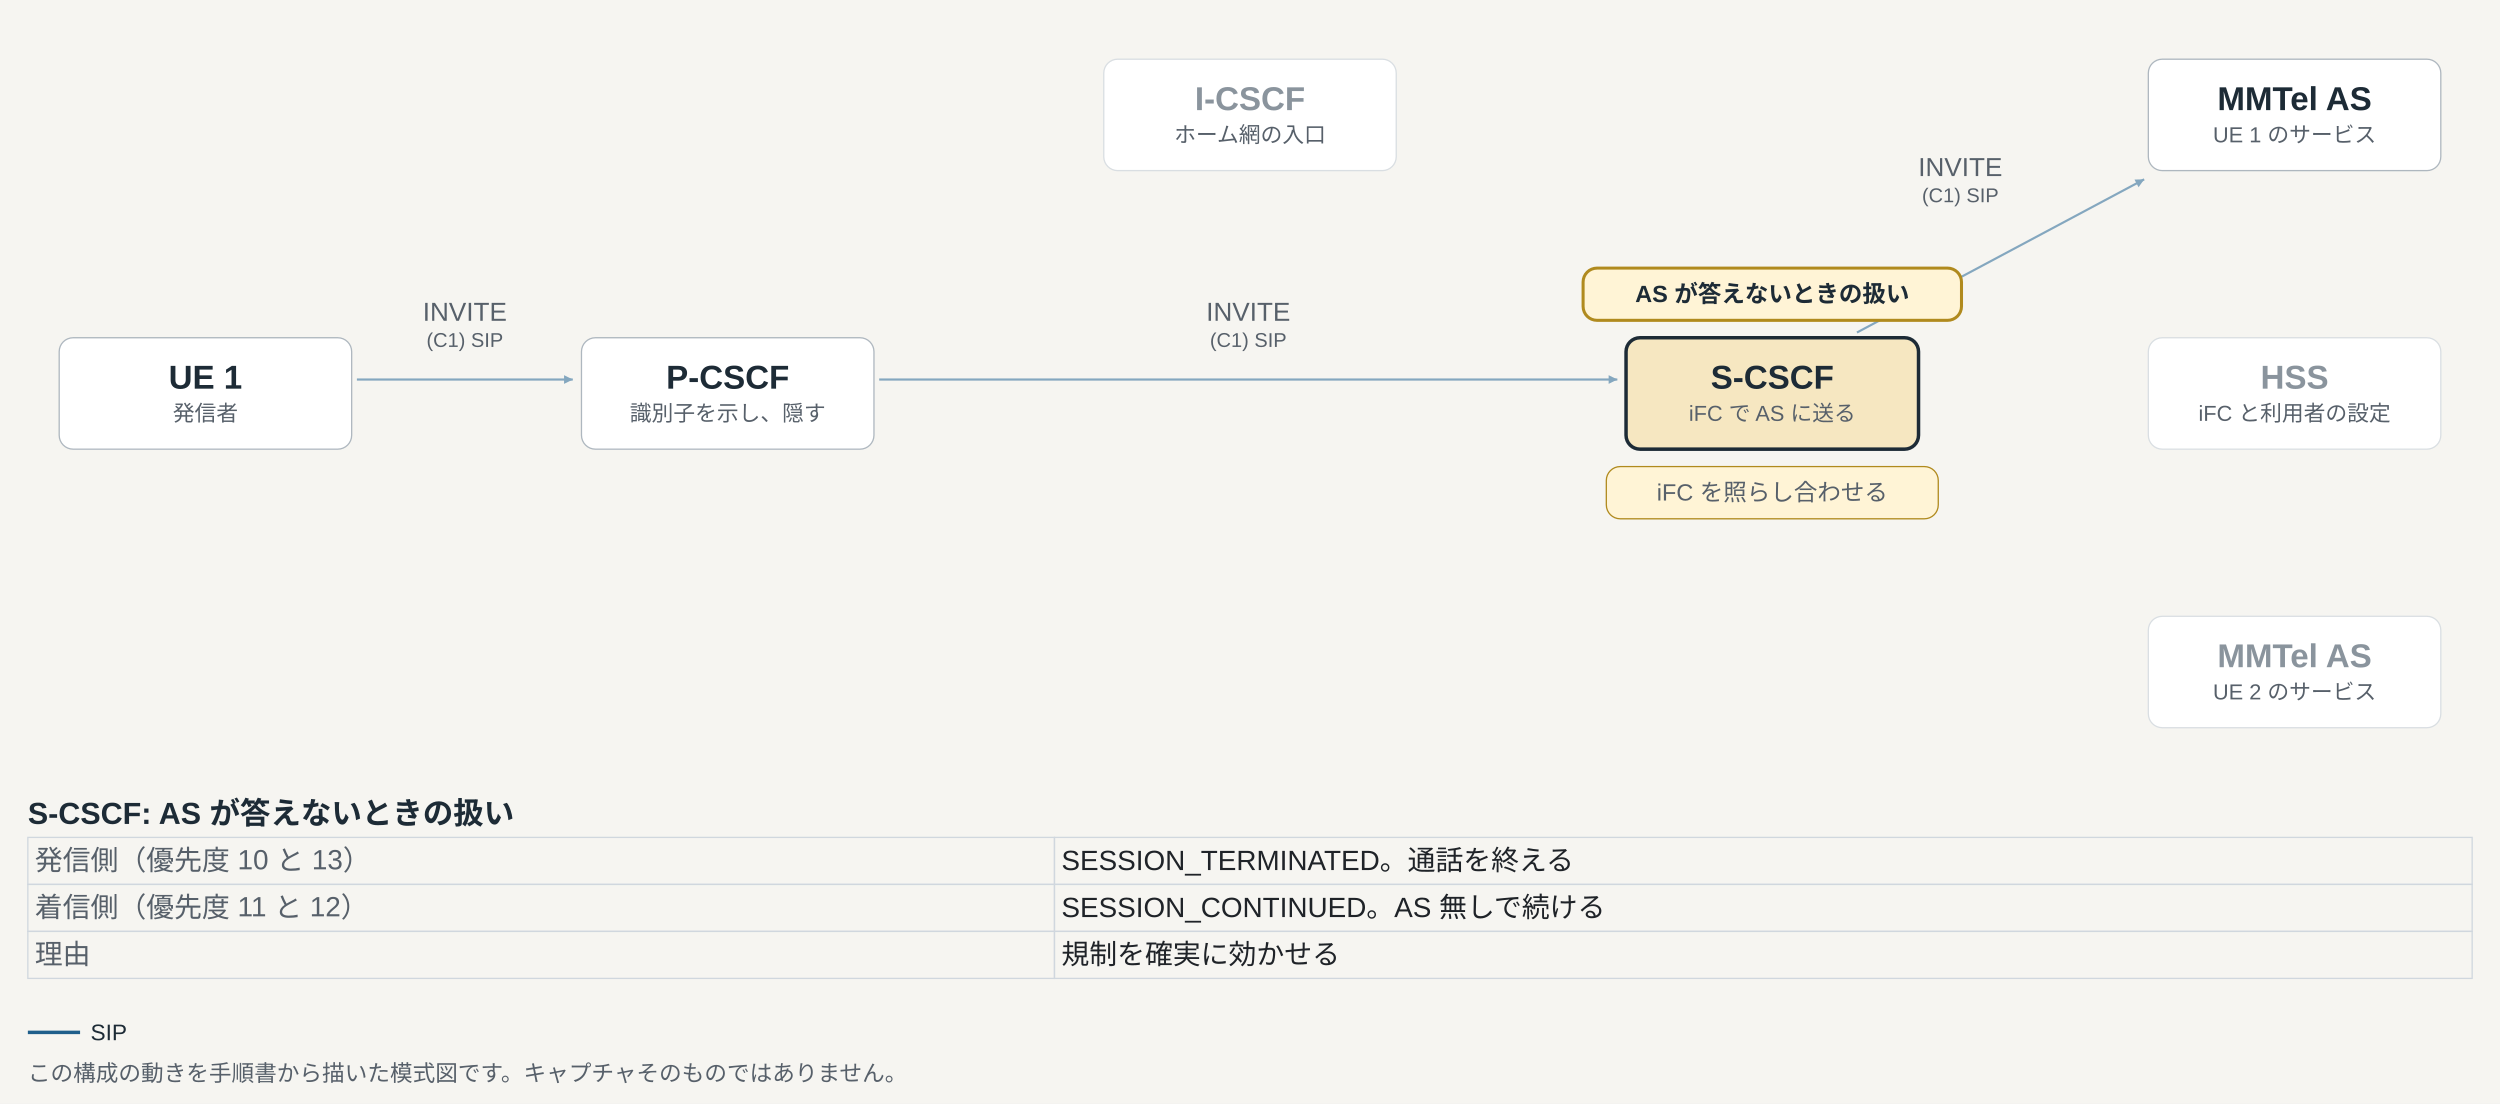
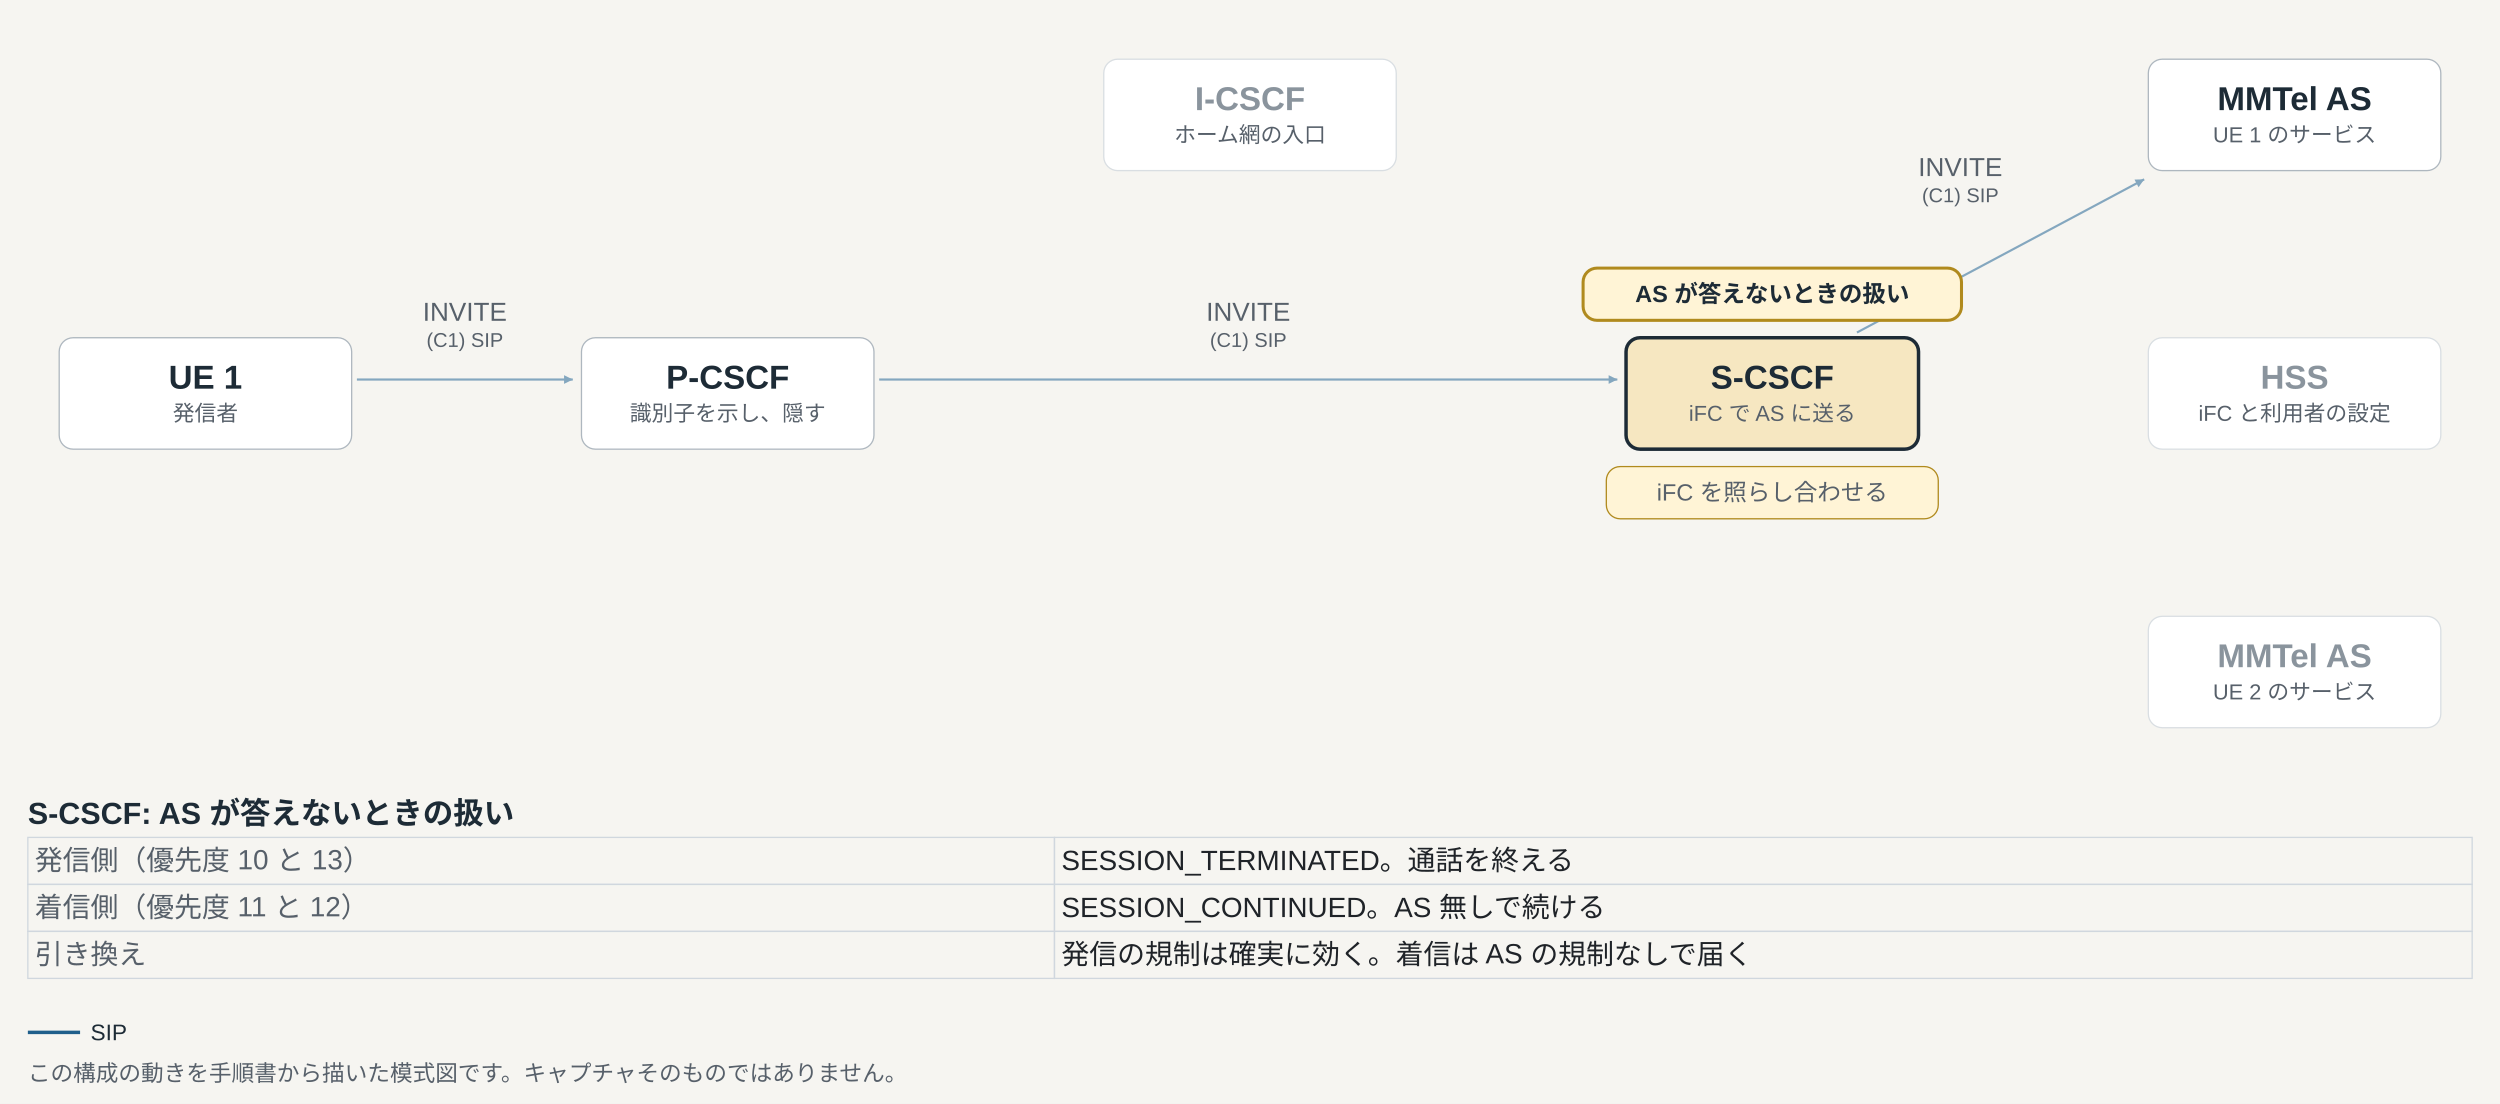
<svg xmlns="http://www.w3.org/2000/svg" viewBox="0 0 1436 634" width="1436" height="634" font-family="Calibri, Carlito, &quot;Segoe UI&quot;, Arial, &quot;Noto Sans CJK JP&quot;, &quot;Noto Sans JP&quot;, &quot;Yu Gothic UI&quot;, &quot;Yu Gothic&quot;, YuGothic, &quot;Hiragino Sans&quot;, Meiryo, sans-serif" role="img">
  <rect width="1436" height="634" fill="#F6F5F1" />
  <g transform="translate(16 16)">
    <rect x="18" y="178" width="168" height="64" fill="#FFFFFF" rx="8" stroke="#AEB7BF" stroke-width="0.75" />
    <text x="102" y="207.25" font-size="19" fill="#1D2B36" text-anchor="middle" font-weight="bold">UE 1</text>
    <text x="102" y="225.75" font-size="12.5" fill="#57606A" text-anchor="middle">発信者</text>
    <rect x="318" y="178" width="168" height="64" fill="#FFFFFF" rx="8" stroke="#AEB7BF" stroke-width="0.75" />
    <text x="402" y="207.25" font-size="19" fill="#1D2B36" text-anchor="middle" font-weight="bold">P-CSCF</text>
    <text x="402" y="225.75" font-size="12.5" fill="#57606A" text-anchor="middle">識別子を示し、隠す</text>
    <rect x="618" y="18" width="168" height="64" fill="#FFFFFF" rx="8" stroke="#D9DEE2" stroke-width="0.75" />
    <text x="702" y="47.25" font-size="19" fill="#8A949D" text-anchor="middle" font-weight="bold">I-CSCF</text>
    <text x="702" y="65.75" font-size="12.5" fill="#57606A" text-anchor="middle">ホーム網の入口</text>
    <rect x="918" y="178" width="168" height="64" fill="#F6E7C1" rx="8" stroke="#1D2B36" stroke-width="2" />
    <text x="1002" y="207.25" font-size="19" fill="#1D2B36" text-anchor="middle" font-weight="bold">S-CSCF</text>
    <text x="1002" y="225.75" font-size="12.5" fill="#57606A" text-anchor="middle">iFC で AS に送る</text>
    <rect x="1218" y="178" width="168" height="64" fill="#FFFFFF" rx="8" stroke="#D9DEE2" stroke-width="0.75" />
    <text x="1302" y="207.25" font-size="19" fill="#8A949D" text-anchor="middle" font-weight="bold">HSS</text>
    <text x="1302" y="225.75" font-size="12.5" fill="#57606A" text-anchor="middle">iFC と利用者の設定</text>
    <rect x="1218" y="18" width="168" height="64" fill="#FFFFFF" rx="8" stroke="#AEB7BF" stroke-width="0.75" />
    <text x="1302" y="47.25" font-size="19" fill="#1D2B36" text-anchor="middle" font-weight="bold">MMTel AS</text>
    <text x="1302" y="65.75" font-size="12.5" fill="#57606A" text-anchor="middle">UE 1 のサービス</text>
    <rect x="1218" y="338" width="168" height="64" fill="#FFFFFF" rx="8" stroke="#D9DEE2" stroke-width="0.75" />
    <text x="1302" y="367.25" font-size="19" fill="#8A949D" text-anchor="middle" font-weight="bold">MMTel AS</text>
    <text x="1302" y="385.75" font-size="12.5" fill="#57606A" text-anchor="middle">UE 2 のサービス</text>
    <line x1="189" y1="202" x2="313" y2="202" stroke="#84A7BF" stroke-width="1.25" />
    <polygon points="313,202 308,204.5 308,199.5" fill="#84A7BF" />
    <text x="251" y="168.28" font-size="15" fill="#57606A" text-anchor="middle">INVITE</text>
    <text x="251" y="183.28" font-size="11.5" fill="#57606A" text-anchor="middle">(C1) SIP</text>
    <line x1="489" y1="202" x2="913" y2="202" stroke="#84A7BF" stroke-width="1.25" />
    <polygon points="913,202 908,204.5 908,199.5" fill="#84A7BF" />
    <text x="701" y="168.28" font-size="15" fill="#57606A" text-anchor="middle">INVITE</text>
    <text x="701" y="183.28" font-size="11.5" fill="#57606A" text-anchor="middle">(C1) SIP</text>
    <rect x="906.67" y="252" width="190.67" height="30" fill="#FFF4D6" rx="8" stroke="#B08A1E" stroke-width="0.75" />
    <text x="1002" y="271.5" font-size="13.5" fill="#57606A" text-anchor="middle">iFC を照らし合わせる</text>
    <line x1="1050.62" y1="175" x2="1215.62" y2="87" stroke="#84A7BF" stroke-width="1.25" />
    <polygon points="1215.62,87 1212.39,91.56 1210.04,87.15" fill="#84A7BF" />
    <text x="1110" y="85.15" font-size="15" fill="#57606A" text-anchor="middle">INVITE</text>
    <text x="1110" y="100.15" font-size="11.5" fill="#57606A" text-anchor="middle">(C1) SIP</text>
    <rect x="893.33" y="138" width="217.35" height="30" fill="#FFF4D6" rx="8" stroke="#B08A1E" stroke-width="1.75" />
    <text x="1002" y="157.5" font-size="13.5" fill="#1D2B36" text-anchor="middle" font-weight="bold">AS が答えないときの扱い</text>
    <text x="0" y="457.25" font-size="17.5" fill="#1D2B36" text-anchor="start" font-weight="bold">S-CSCF: AS が答えないときの扱い</text>
    <rect x="0" y="465" width="589.68" height="27" fill="none" stroke="#D0D7DE" stroke-width="0.75" />
    <text x="4" y="483.75" font-size="16" fill="#57606A" text-anchor="start">発信側（優先度 10 と 13）</text>
    <rect x="589.68" y="465" width="814.32" height="27" fill="none" stroke="#D0D7DE" stroke-width="0.75" />
    <text x="593.68" y="483.75" font-size="16" fill="#1F2328" text-anchor="start">SESSION_TERMINATED。通話を終える</text>
    <rect x="0" y="492" width="589.68" height="27" fill="none" stroke="#D0D7DE" stroke-width="0.75" />
    <text x="4" y="510.75" font-size="16" fill="#57606A" text-anchor="start">着信側（優先度 11 と 12）</text>
    <rect x="589.68" y="492" width="814.32" height="27" fill="none" stroke="#D0D7DE" stroke-width="0.75" />
    <text x="593.68" y="510.75" font-size="16" fill="#1F2328" text-anchor="start">SESSION_CONTINUED。AS 無しで続ける</text>
    <rect x="0" y="519" width="589.68" height="27" fill="none" stroke="#D0D7DE" stroke-width="0.75" />
-     <text x="4" y="537.75" font-size="16" fill="#57606A" text-anchor="start">理由</text>
+     <text x="4" y="537.75" font-size="16" fill="#57606A" text-anchor="start">引き換え</text>
    <rect x="589.68" y="519" width="814.32" height="27" fill="none" stroke="#D0D7DE" stroke-width="0.75" />
-     <text x="593.68" y="537.75" font-size="16" fill="#1F2328" text-anchor="start">規制を確実に効かせる</text>
+     <text x="593.68" y="537.75" font-size="16" fill="#1F2328" text-anchor="start">発信の規制は確実に効く。着信は AS の規制なしで届く</text>
  </g>
  <line x1="16" y1="593" x2="46" y2="593" stroke="#1F5F8B" stroke-width="2" />
  <text x="52" y="597.5" font-size="13" fill="#1D2B36">SIP</text>
  <text x="16" y="621" font-size="13" fill="#57606A">この構成の動きを手順書から描いた模式図です。キャプチャそのものではありません。</text>
</svg>
